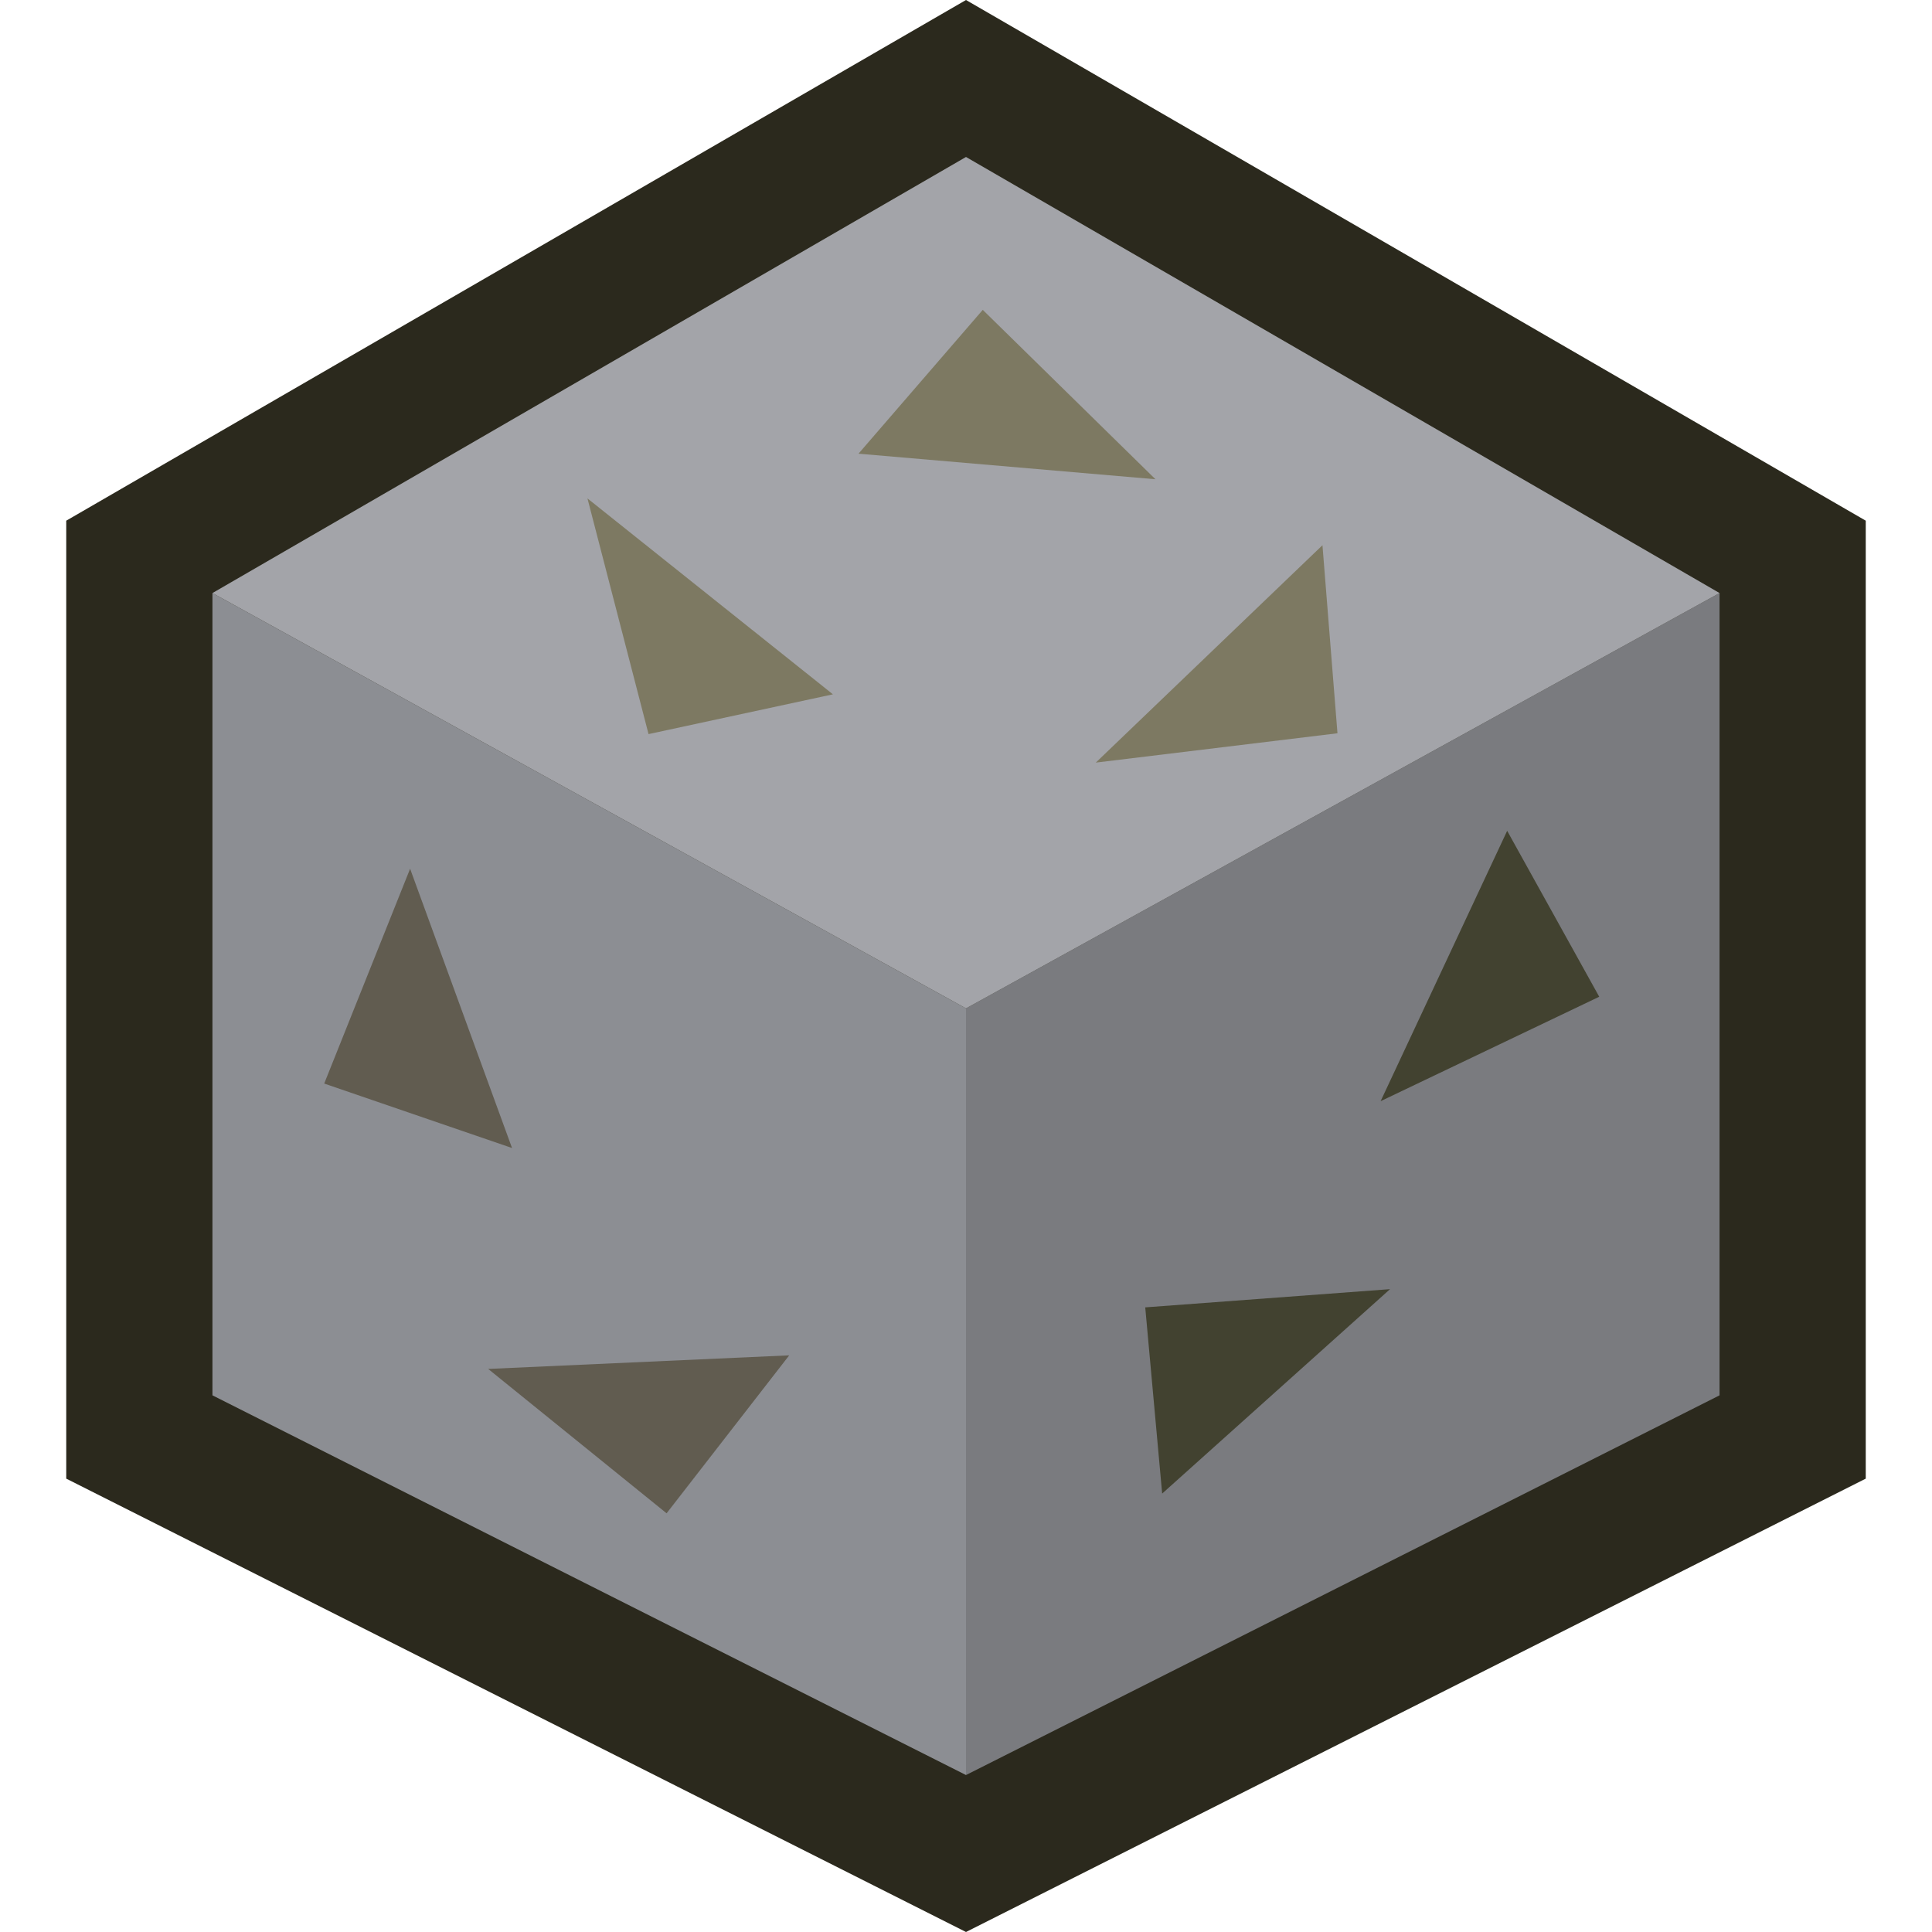
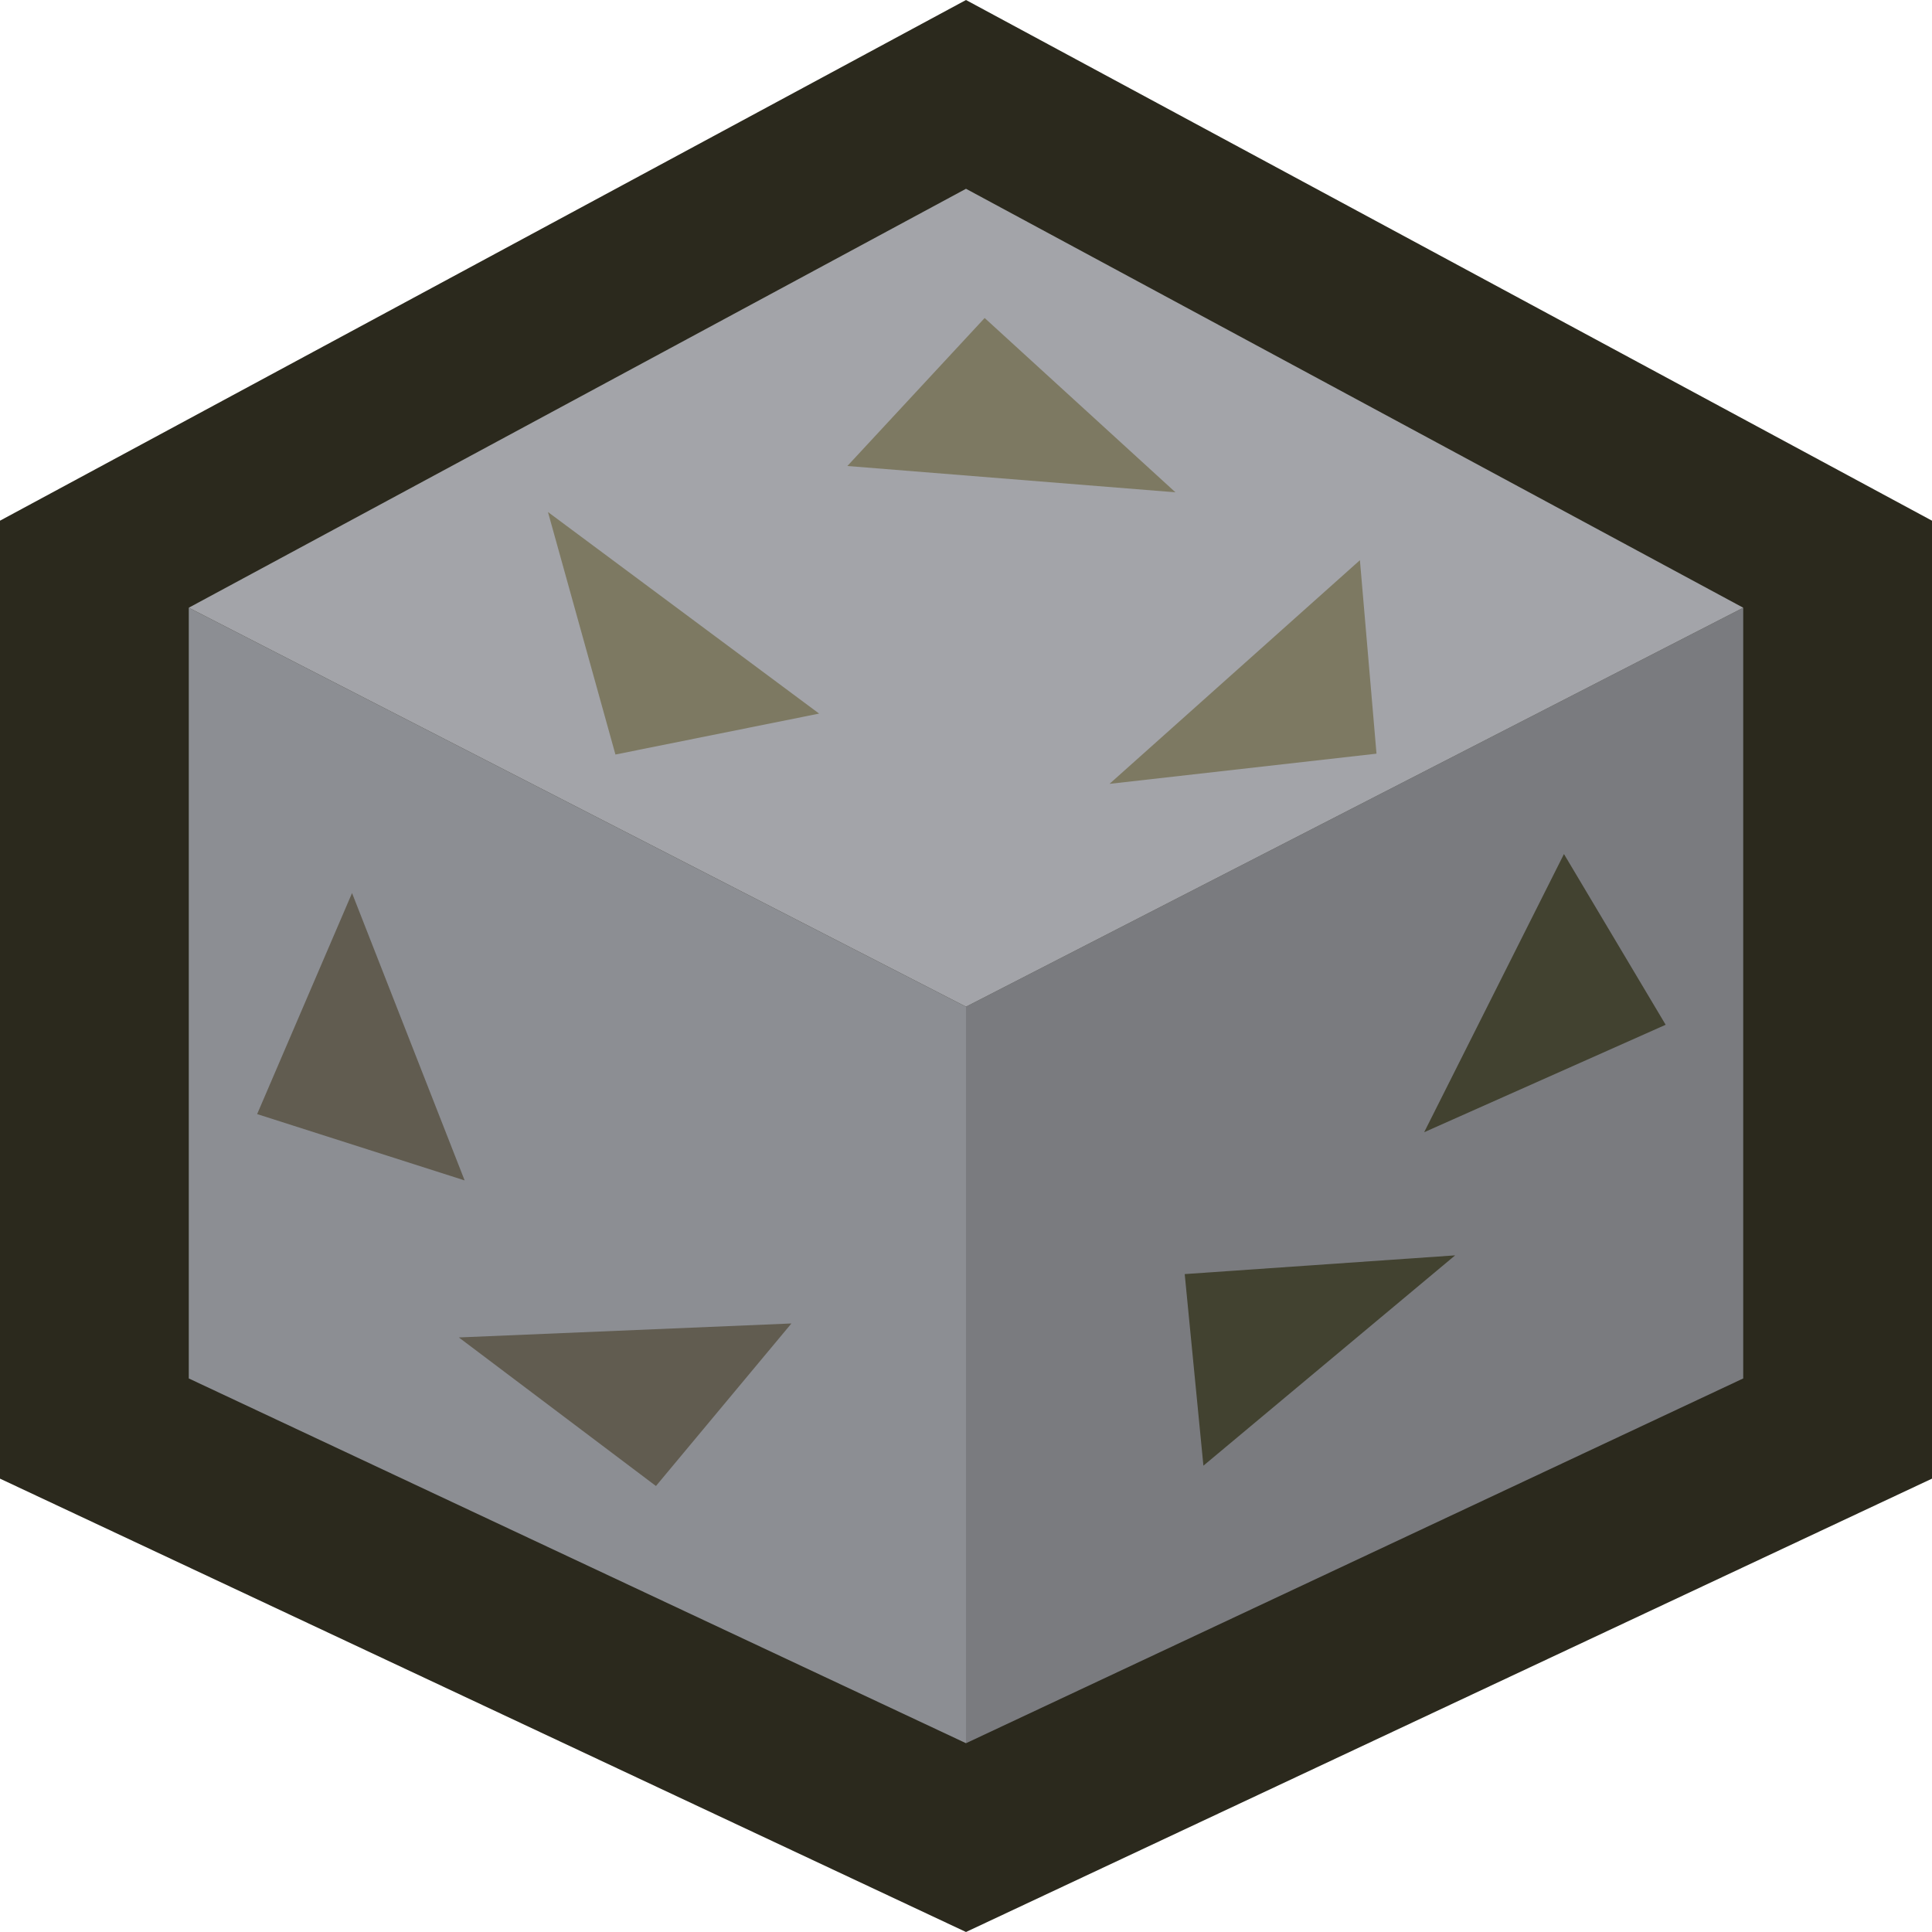
<svg xmlns="http://www.w3.org/2000/svg" width="160cm" height="160cm" viewBox="0 0 160 160" version="1.1" _id="SVGRoot" id="svg26">
  <defs _id="defs402" id="defs8" />
-   <path id="path1249-5" style="fill:#2b291d;fill-opacity:1;stroke:none;stroke-width:0.053px;stroke-linecap:butt;stroke-linejoin:miter;stroke-opacity:1" d="M 80,0 5.486,43.121 V 122.454 L 80,160 154.514,122.454 V 43.121 Z" />
-   <path style="fill:#7a7b7f;fill-opacity:1;stroke:none;stroke-width:0.044px;stroke-linecap:butt;stroke-linejoin:miter;stroke-opacity:1" d="m 142.406,49.114 v 66.442 l -62.406,31.445 V 83.51 Z" id="path1249-7" />
-   <path style="fill:#8c8e93;fill-opacity:1;stroke:none;stroke-width:0.044px;stroke-linecap:butt;stroke-linejoin:miter;stroke-opacity:1" d="m 17.594,49.114 v 66.442 l 62.406,31.445 V 83.51 Z" id="path1249" />
-   <path id="rect1458" style="fill:#a3a4a9;fill-opacity:1;stroke-width:20.127;stroke-linejoin:bevel;stop-color:#000000" d="M 80,13 142.406,49.114 80,83.51 17.594,49.114 Z" />
-   <g id="g4133" transform="matrix(1.181913,0,0,1.103668,-14.55302,-4.783696)">
+   <path id="path1249-5" style="fill:#2b291d;fill-opacity:1;stroke:none;stroke-width:0.055px;stroke-linecap:butt;stroke-linejoin:miter;stroke-opacity:1" d="M 80,0 0,43.121 V 122.454 L 80,160 160,122.454 V 43.121 Z" />
+   <path style="fill:#7a7b7f;fill-opacity:1;stroke:none;stroke-width:0.044px;stroke-linecap:butt;stroke-linejoin:miter;stroke-opacity:1" d="M 144.366,50.328 V 114.157 L 80,144.366 V 83.372 Z" id="path1249-7" />
+   <path style="fill:#8c8e93;fill-opacity:1;stroke:none;stroke-width:0.044px;stroke-linecap:butt;stroke-linejoin:miter;stroke-opacity:1" d="m 15.634,50.328 v 63.829 l 64.366,30.208 V 83.372 Z" id="path1249" />
+   <path id="rect1458" style="fill:#a3a4a9;fill-opacity:1;stroke-width:20.035;stroke-linejoin:bevel;stop-color:#000000" d="M 80,15.634 144.366,50.328 80,83.372 15.634,50.328 Z" />
+   <g id="g4133" transform="matrix(1.305654,0,0,1.135609,-24.44128,-4.990284)">
    <path style="fill:#615c50;fill-opacity:1;stroke:none;stroke-width:0.026px;stroke-linecap:butt;stroke-linejoin:miter;stroke-opacity:1" d="M 35.03,85.641 48.191,90.478 41.049,69.522 Z" id="path3843" />
    <path style="fill:#7d7962;fill-opacity:1;stroke:none;stroke-width:0.026px;stroke-linecap:butt;stroke-linejoin:miter;stroke-opacity:1" d="M 106.029,59.357 104.977,45.247 89.094,61.558 Z" id="path3843-2-3" />
    <path style="fill:#7d7962;fill-opacity:1;stroke:none;stroke-width:0.026px;stroke-linecap:butt;stroke-linejoin:miter;stroke-opacity:1" d="M 57.756,59.419 70.676,56.434 53.476,41.734 Z" id="path3843-2-3-3" />
    <path style="fill:#424230;fill-opacity:1;stroke:none;stroke-width:0.026px;stroke-linecap:butt;stroke-linejoin:miter;stroke-opacity:1" d="M 124.37,79.127 117.919,66.676 109.052,86.963 Z" id="path3843-7" />
-     <path style="fill:#424230;fill-opacity:1;stroke:none;stroke-width:0.026px;stroke-linecap:butt;stroke-linejoin:miter;stroke-opacity:1" d="m 92.559,102.435 1.186,13.972 15.967,-15.338 z" id="path3843-3" />
-     <path style="fill:#615c50;fill-opacity:1;stroke:none;stroke-width:0.026px;stroke-linecap:butt;stroke-linejoin:miter;stroke-opacity:1" d="m 59.021,117.888 8.592,-11.853 -21.094,1.019 z" id="path3843-6" />
+     <path style="fill:#424230;fill-opacity:1;stroke:none;stroke-width:0.026px;stroke-linecap:butt;stroke-linejoin:miter;stroke-opacity:1" d="M 93.864,97.309 95.05,111.281 111.017,95.943 Z" id="path3843-3" />
+     <path style="fill:#615c50;fill-opacity:1;stroke:none;stroke-width:0.026px;stroke-linecap:butt;stroke-linejoin:miter;stroke-opacity:1" d="m 60.326,112.763 8.592,-11.853 -21.094,1.019 z" id="path3843-6" />
    <path style="fill:#7d7962;fill-opacity:1;stroke:none;stroke-width:0.026px;stroke-linecap:butt;stroke-linejoin:miter;stroke-opacity:1" d="M 81.175,27.585 72.467,38.378 93.276,40.296 Z" id="path3843-29-9" />
  </g>
</svg>
